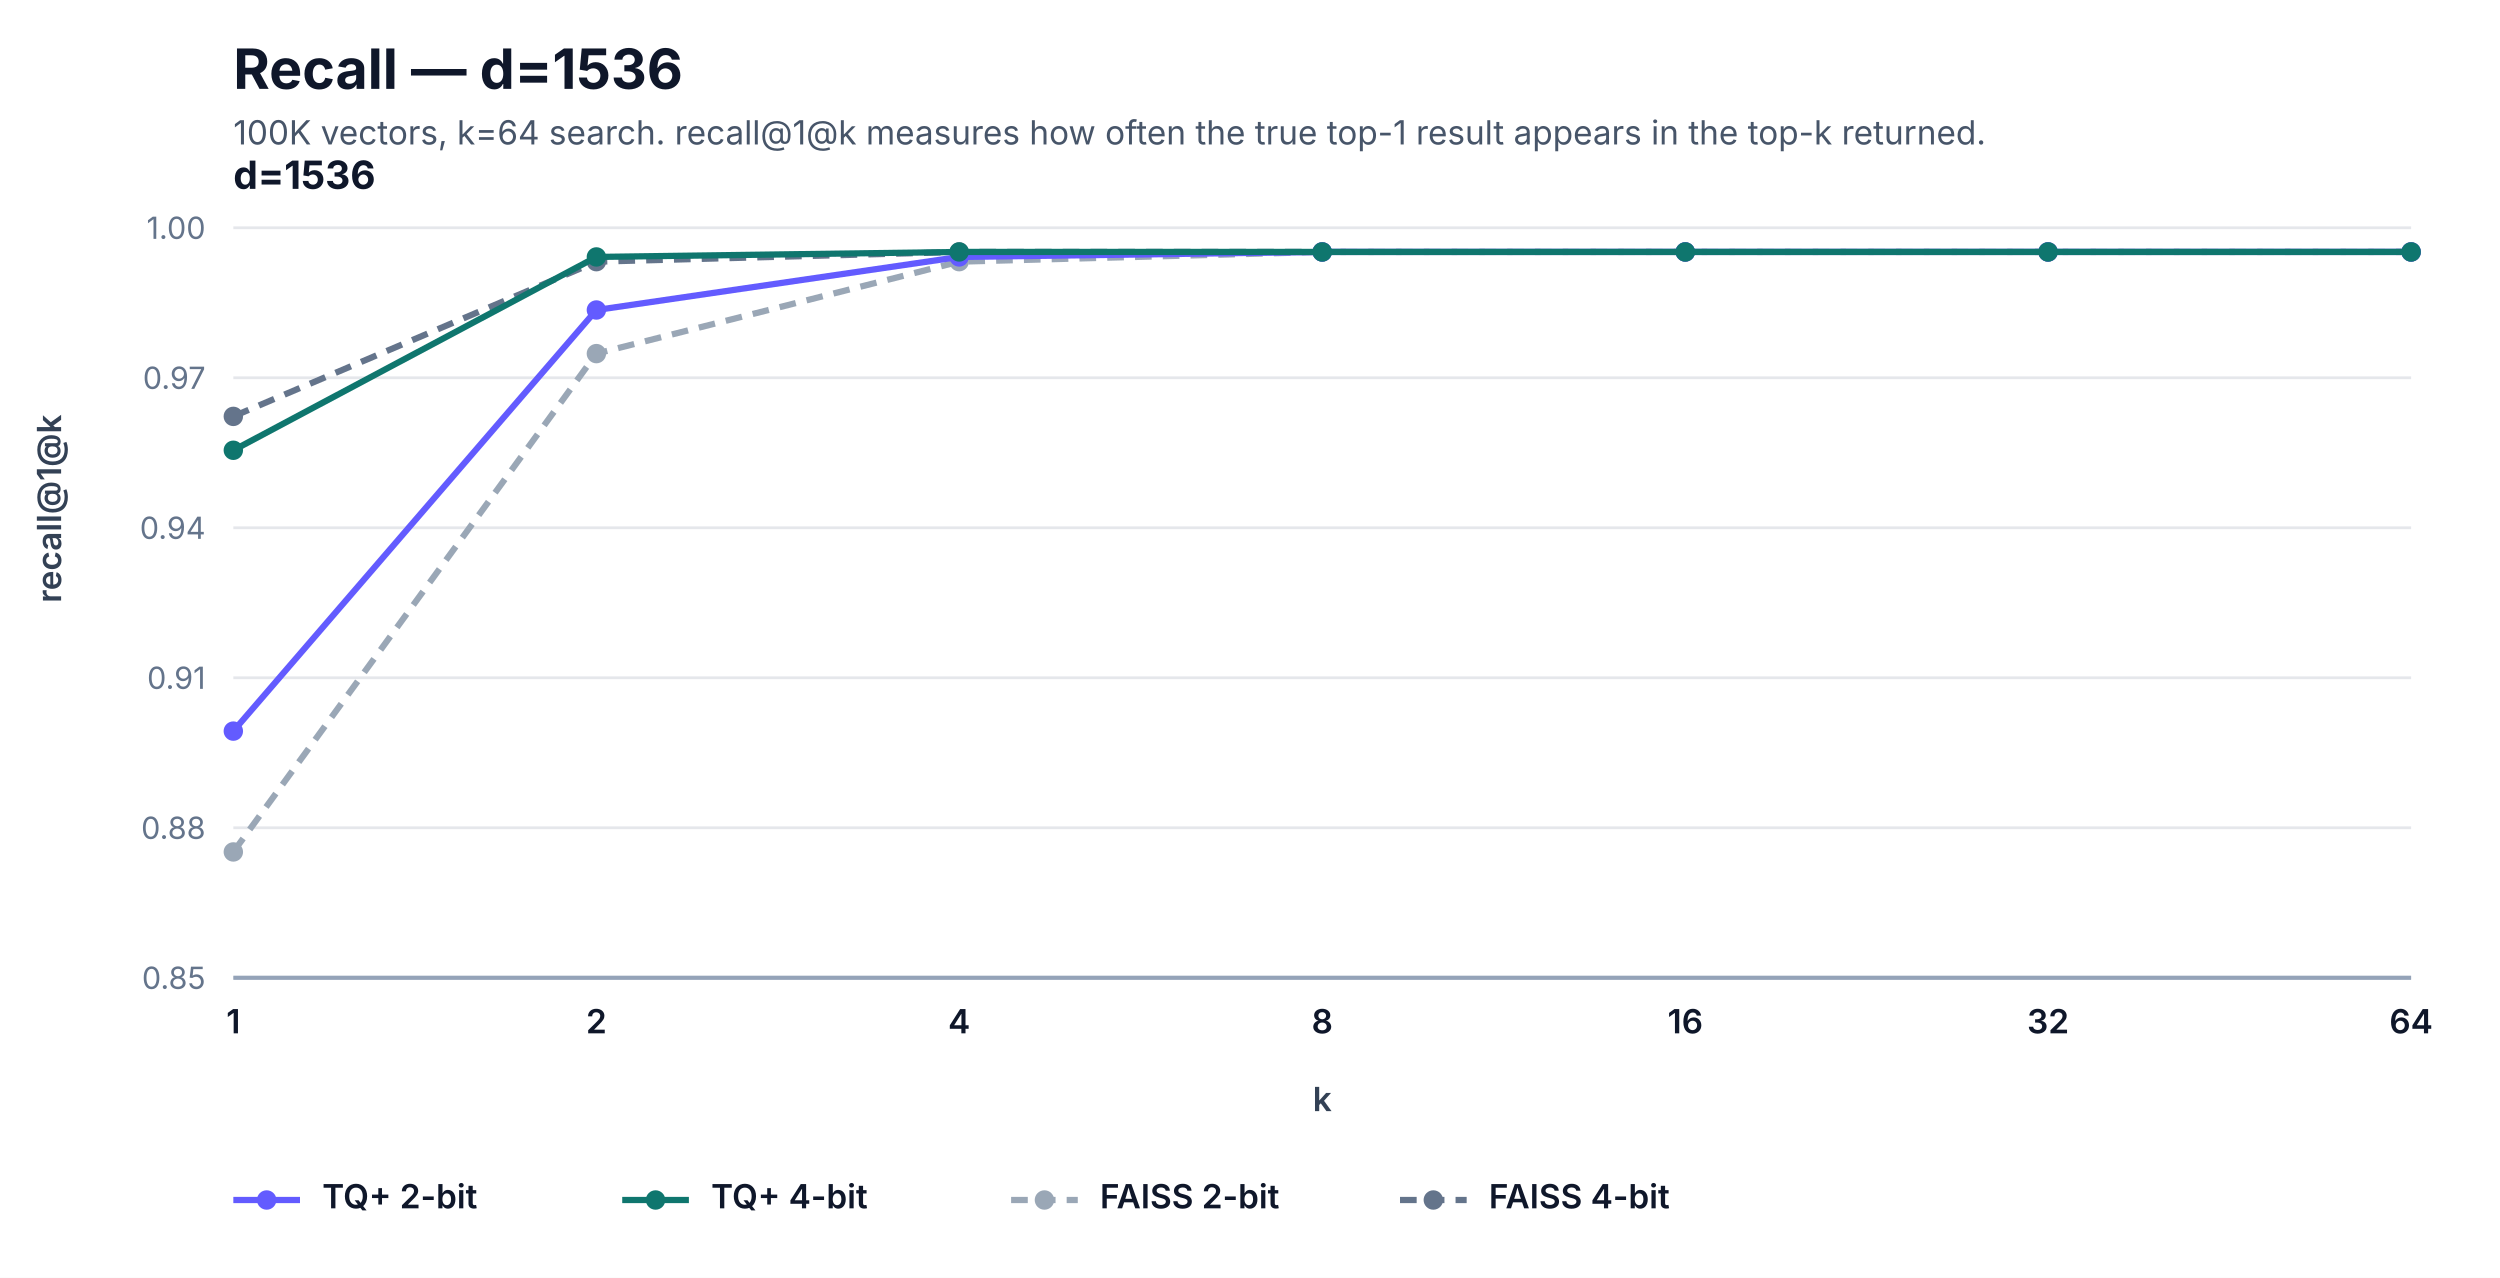
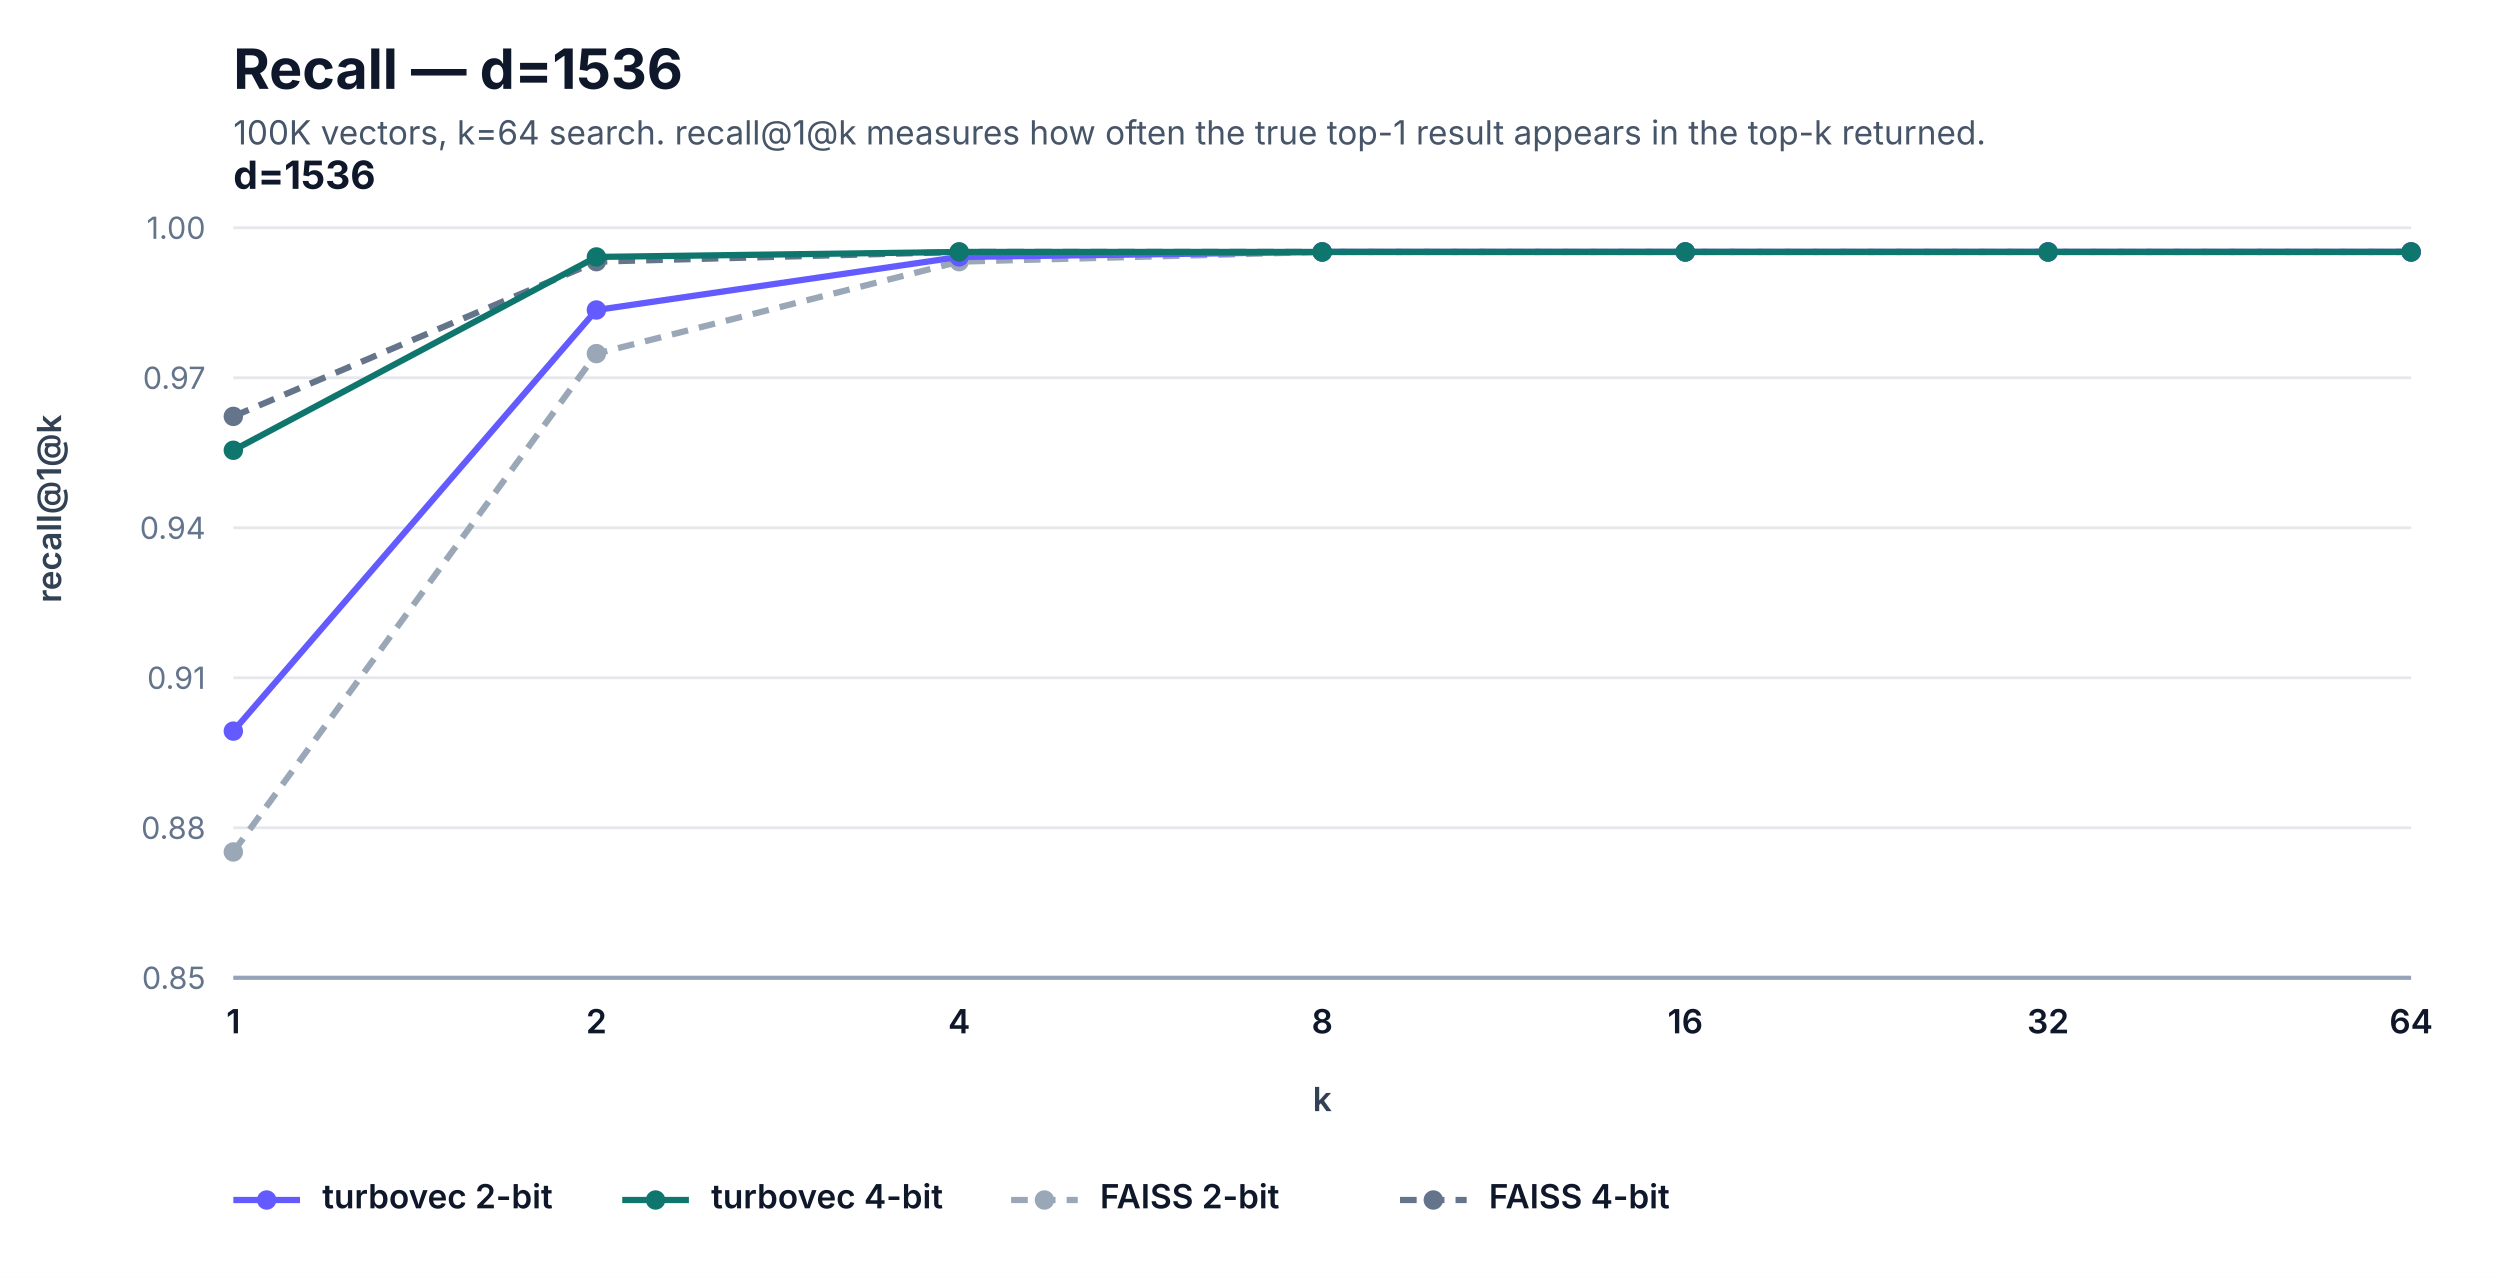
<svg xmlns="http://www.w3.org/2000/svg" width="900" height="460" viewBox="0 0 900 460" role="img" aria-label="Recall — d=1536">
  <style>
  .title { font: 700 20px -apple-system, BlinkMacSystemFont, "Segoe UI", sans-serif; fill: #0f172a; }
  .subtitle { font: 400 12px -apple-system, BlinkMacSystemFont, "Segoe UI", sans-serif; fill: #475569; }
  .panel { font: 700 14px -apple-system, BlinkMacSystemFont, "Segoe UI", sans-serif; fill: #0f172a; }
  .label { font: 600 12px -apple-system, BlinkMacSystemFont, "Segoe UI", sans-serif; fill: #0f172a; }
  .secondary { font: 400 11px -apple-system, BlinkMacSystemFont, "Segoe UI", sans-serif; fill: #475569; }
  .tick { font: 400 11px -apple-system, BlinkMacSystemFont, "Segoe UI", sans-serif; fill: #64748b; }
  .value { font: 700 11px -apple-system, BlinkMacSystemFont, "Segoe UI", sans-serif; fill: #0f172a; }
  .value-accent { font: 700 11px -apple-system, BlinkMacSystemFont, "Segoe UI", sans-serif; fill: #4338ca; }
  .axis { font: 600 12px -apple-system, BlinkMacSystemFont, "Segoe UI", sans-serif; fill: #334155; }
  .legend { font: 600 12px -apple-system, BlinkMacSystemFont, "Segoe UI", sans-serif; fill: #0f172a; }
</style>
  <rect width="100%" height="100%" fill="#ffffff" />
  <text x="84" y="32" class="title">Recall — d=1536</text>
  <text x="84" y="52" class="subtitle">100K vectors, k=64 search. recall@1@k measures how often the true top-1 result appears in the top-k returned.</text>
  <line x1="84" y1="352.0" x2="868" y2="352.0" stroke="#e5e7eb" stroke-width="1" />
  <text x="74" y="356.0" text-anchor="end" class="tick">0.85</text>
  <line x1="84" y1="298.0" x2="868" y2="298.0" stroke="#e5e7eb" stroke-width="1" />
  <text x="74" y="302.0" text-anchor="end" class="tick">0.88</text>
  <line x1="84" y1="244.0" x2="868" y2="244.0" stroke="#e5e7eb" stroke-width="1" />
  <text x="74" y="248.0" text-anchor="end" class="tick">0.91</text>
  <line x1="84" y1="190.0" x2="868" y2="190.0" stroke="#e5e7eb" stroke-width="1" />
  <text x="74" y="194.0" text-anchor="end" class="tick">0.94</text>
  <line x1="84" y1="136.0" x2="868" y2="136.0" stroke="#e5e7eb" stroke-width="1" />
  <text x="74" y="140.0" text-anchor="end" class="tick">0.97</text>
  <line x1="84" y1="82.0" x2="868" y2="82.0" stroke="#e5e7eb" stroke-width="1" />
  <text x="74" y="86.0" text-anchor="end" class="tick">1.00</text>
  <line x1="84" y1="352.0" x2="868" y2="352.0" stroke="#94a3b8" stroke-width="1.5" />
  <text x="84" y="68" class="panel">d=1536</text>
  <text x="84.0" y="372" text-anchor="middle" class="label">1</text>
  <text x="214.7" y="372" text-anchor="middle" class="label">2</text>
  <text x="345.3" y="372" text-anchor="middle" class="label">4</text>
  <text x="476.0" y="372" text-anchor="middle" class="label">8</text>
  <text x="606.7" y="372" text-anchor="middle" class="label">16</text>
  <text x="737.3" y="372" text-anchor="middle" class="label">32</text>
  <text x="868.0" y="372" text-anchor="middle" class="label">64</text>
  <path d="M 84.0,306.7 L 214.7,127.3 L 345.3,94.2 L 476.0,90.7 L 606.7,90.7 L 737.3,90.7 L 868.0,90.7" fill="none" stroke="#9aa7b6" stroke-width="2.25" stroke-dasharray="6 4" />
  <circle cx="84.0" cy="306.7" r="3.5" fill="#9aa7b6" />
  <circle cx="214.7" cy="127.3" r="3.5" fill="#9aa7b6" />
  <circle cx="345.3" cy="94.2" r="3.5" fill="#9aa7b6" />
  <circle cx="476.0" cy="90.7" r="3.5" fill="#9aa7b6" />
  <circle cx="606.7" cy="90.7" r="3.5" fill="#9aa7b6" />
  <circle cx="737.3" cy="90.7" r="3.5" fill="#9aa7b6" />
  <circle cx="868.0" cy="90.7" r="3.5" fill="#9aa7b6" />
  <path d="M 84.0,149.9 L 214.7,94.2 L 345.3,90.7 L 476.0,90.7 L 606.7,90.7 L 737.3,90.7 L 868.0,90.7" fill="none" stroke="#64748b" stroke-width="2.25" stroke-dasharray="6 4" />
  <circle cx="84.0" cy="149.9" r="3.5" fill="#64748b" />
  <circle cx="214.7" cy="94.2" r="3.5" fill="#64748b" />
  <circle cx="345.3" cy="90.7" r="3.5" fill="#64748b" />
  <circle cx="476.0" cy="90.7" r="3.5" fill="#64748b" />
  <circle cx="606.7" cy="90.7" r="3.5" fill="#64748b" />
  <circle cx="737.3" cy="90.7" r="3.5" fill="#64748b" />
  <circle cx="868.0" cy="90.7" r="3.5" fill="#64748b" />
  <path d="M 84.0,263.2 L 214.7,111.6 L 345.3,92.5 L 476.0,90.7 L 606.7,90.7 L 737.3,90.7 L 868.0,90.7" fill="none" stroke="#635bff" stroke-width="2.25" />
  <circle cx="84.0" cy="263.2" r="3.5" fill="#635bff" />
  <circle cx="214.7" cy="111.6" r="3.5" fill="#635bff" />
  <circle cx="345.3" cy="92.5" r="3.5" fill="#635bff" />
  <circle cx="476.0" cy="90.7" r="3.5" fill="#635bff" />
  <circle cx="606.7" cy="90.7" r="3.5" fill="#635bff" />
  <circle cx="737.3" cy="90.7" r="3.5" fill="#635bff" />
  <circle cx="868.0" cy="90.7" r="3.5" fill="#635bff" />
  <path d="M 84.0,162.1 L 214.7,92.5 L 345.3,90.7 L 476.0,90.7 L 606.7,90.7 L 737.3,90.7 L 868.0,90.7" fill="none" stroke="#0f766e" stroke-width="2.25" />
  <circle cx="84.0" cy="162.1" r="3.5" fill="#0f766e" />
  <circle cx="214.7" cy="92.5" r="3.5" fill="#0f766e" />
  <circle cx="345.3" cy="90.7" r="3.5" fill="#0f766e" />
  <circle cx="476.0" cy="90.7" r="3.5" fill="#0f766e" />
  <circle cx="606.7" cy="90.7" r="3.5" fill="#0f766e" />
  <circle cx="737.3" cy="90.7" r="3.5" fill="#0f766e" />
  <circle cx="868.0" cy="90.7" r="3.5" fill="#0f766e" />
  <text x="22" y="217.0" transform="rotate(-90, 22, 217.0)" class="axis">recall@1@k</text>
  <text x="476.0" y="400" text-anchor="middle" class="axis">k</text>
  <line x1="84" y1="432" x2="108" y2="432" stroke="#635bff" stroke-width="2.25" />
  <circle cx="96" cy="432" r="3.5" fill="#635bff" />
-   <text x="116" y="435" class="legend">TQ+ 2-bit</text>
+   <text x="116" y="435" class="legend">turbovec 2-bit</text>
  <line x1="224" y1="432" x2="248" y2="432" stroke="#0f766e" stroke-width="2.25" />
  <circle cx="236" cy="432" r="3.5" fill="#0f766e" />
-   <text x="256" y="435" class="legend">TQ+ 4-bit</text>
+   <text x="256" y="435" class="legend">turbovec 4-bit</text>
  <line x1="364" y1="432" x2="388" y2="432" stroke="#9aa7b6" stroke-width="2.25" stroke-dasharray="6 4" />
  <circle cx="376" cy="432" r="3.5" fill="#9aa7b6" />
  <text x="396" y="435" class="legend">FAISS 2-bit</text>
  <line x1="504" y1="432" x2="528" y2="432" stroke="#64748b" stroke-width="2.25" stroke-dasharray="6 4" />
  <circle cx="516" cy="432" r="3.5" fill="#64748b" />
  <text x="536" y="435" class="legend">FAISS 4-bit</text>
</svg>
